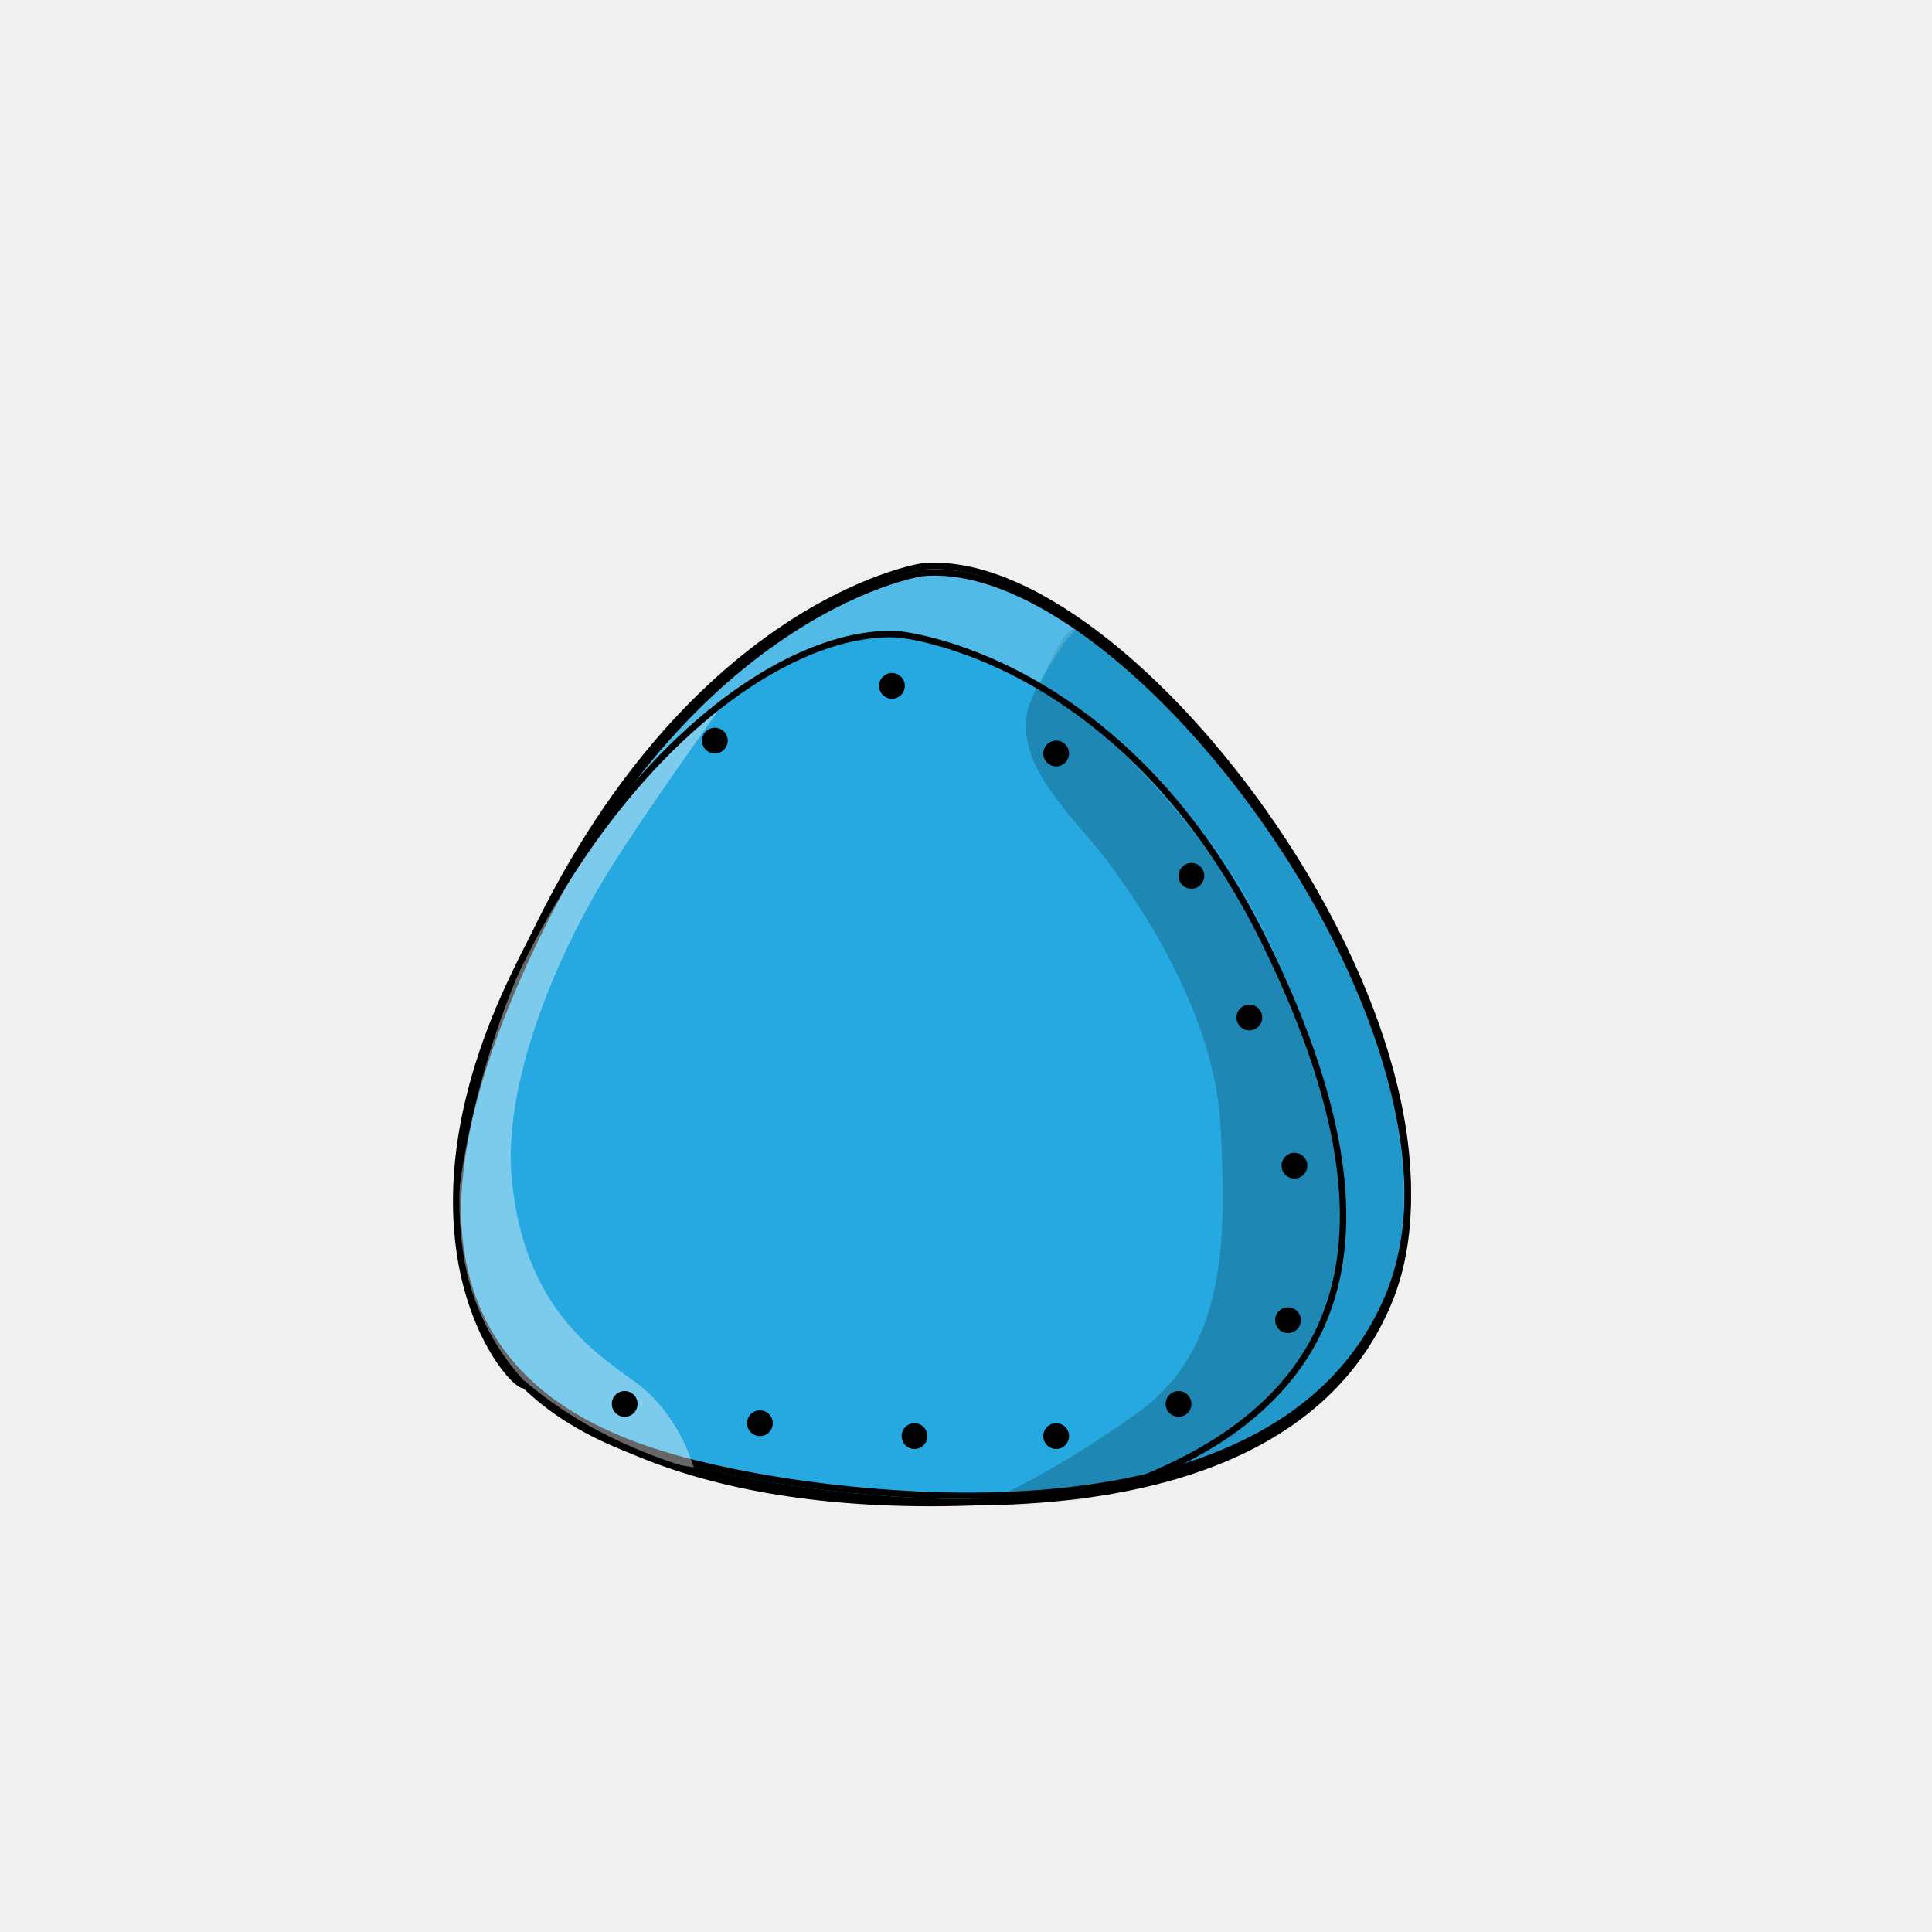
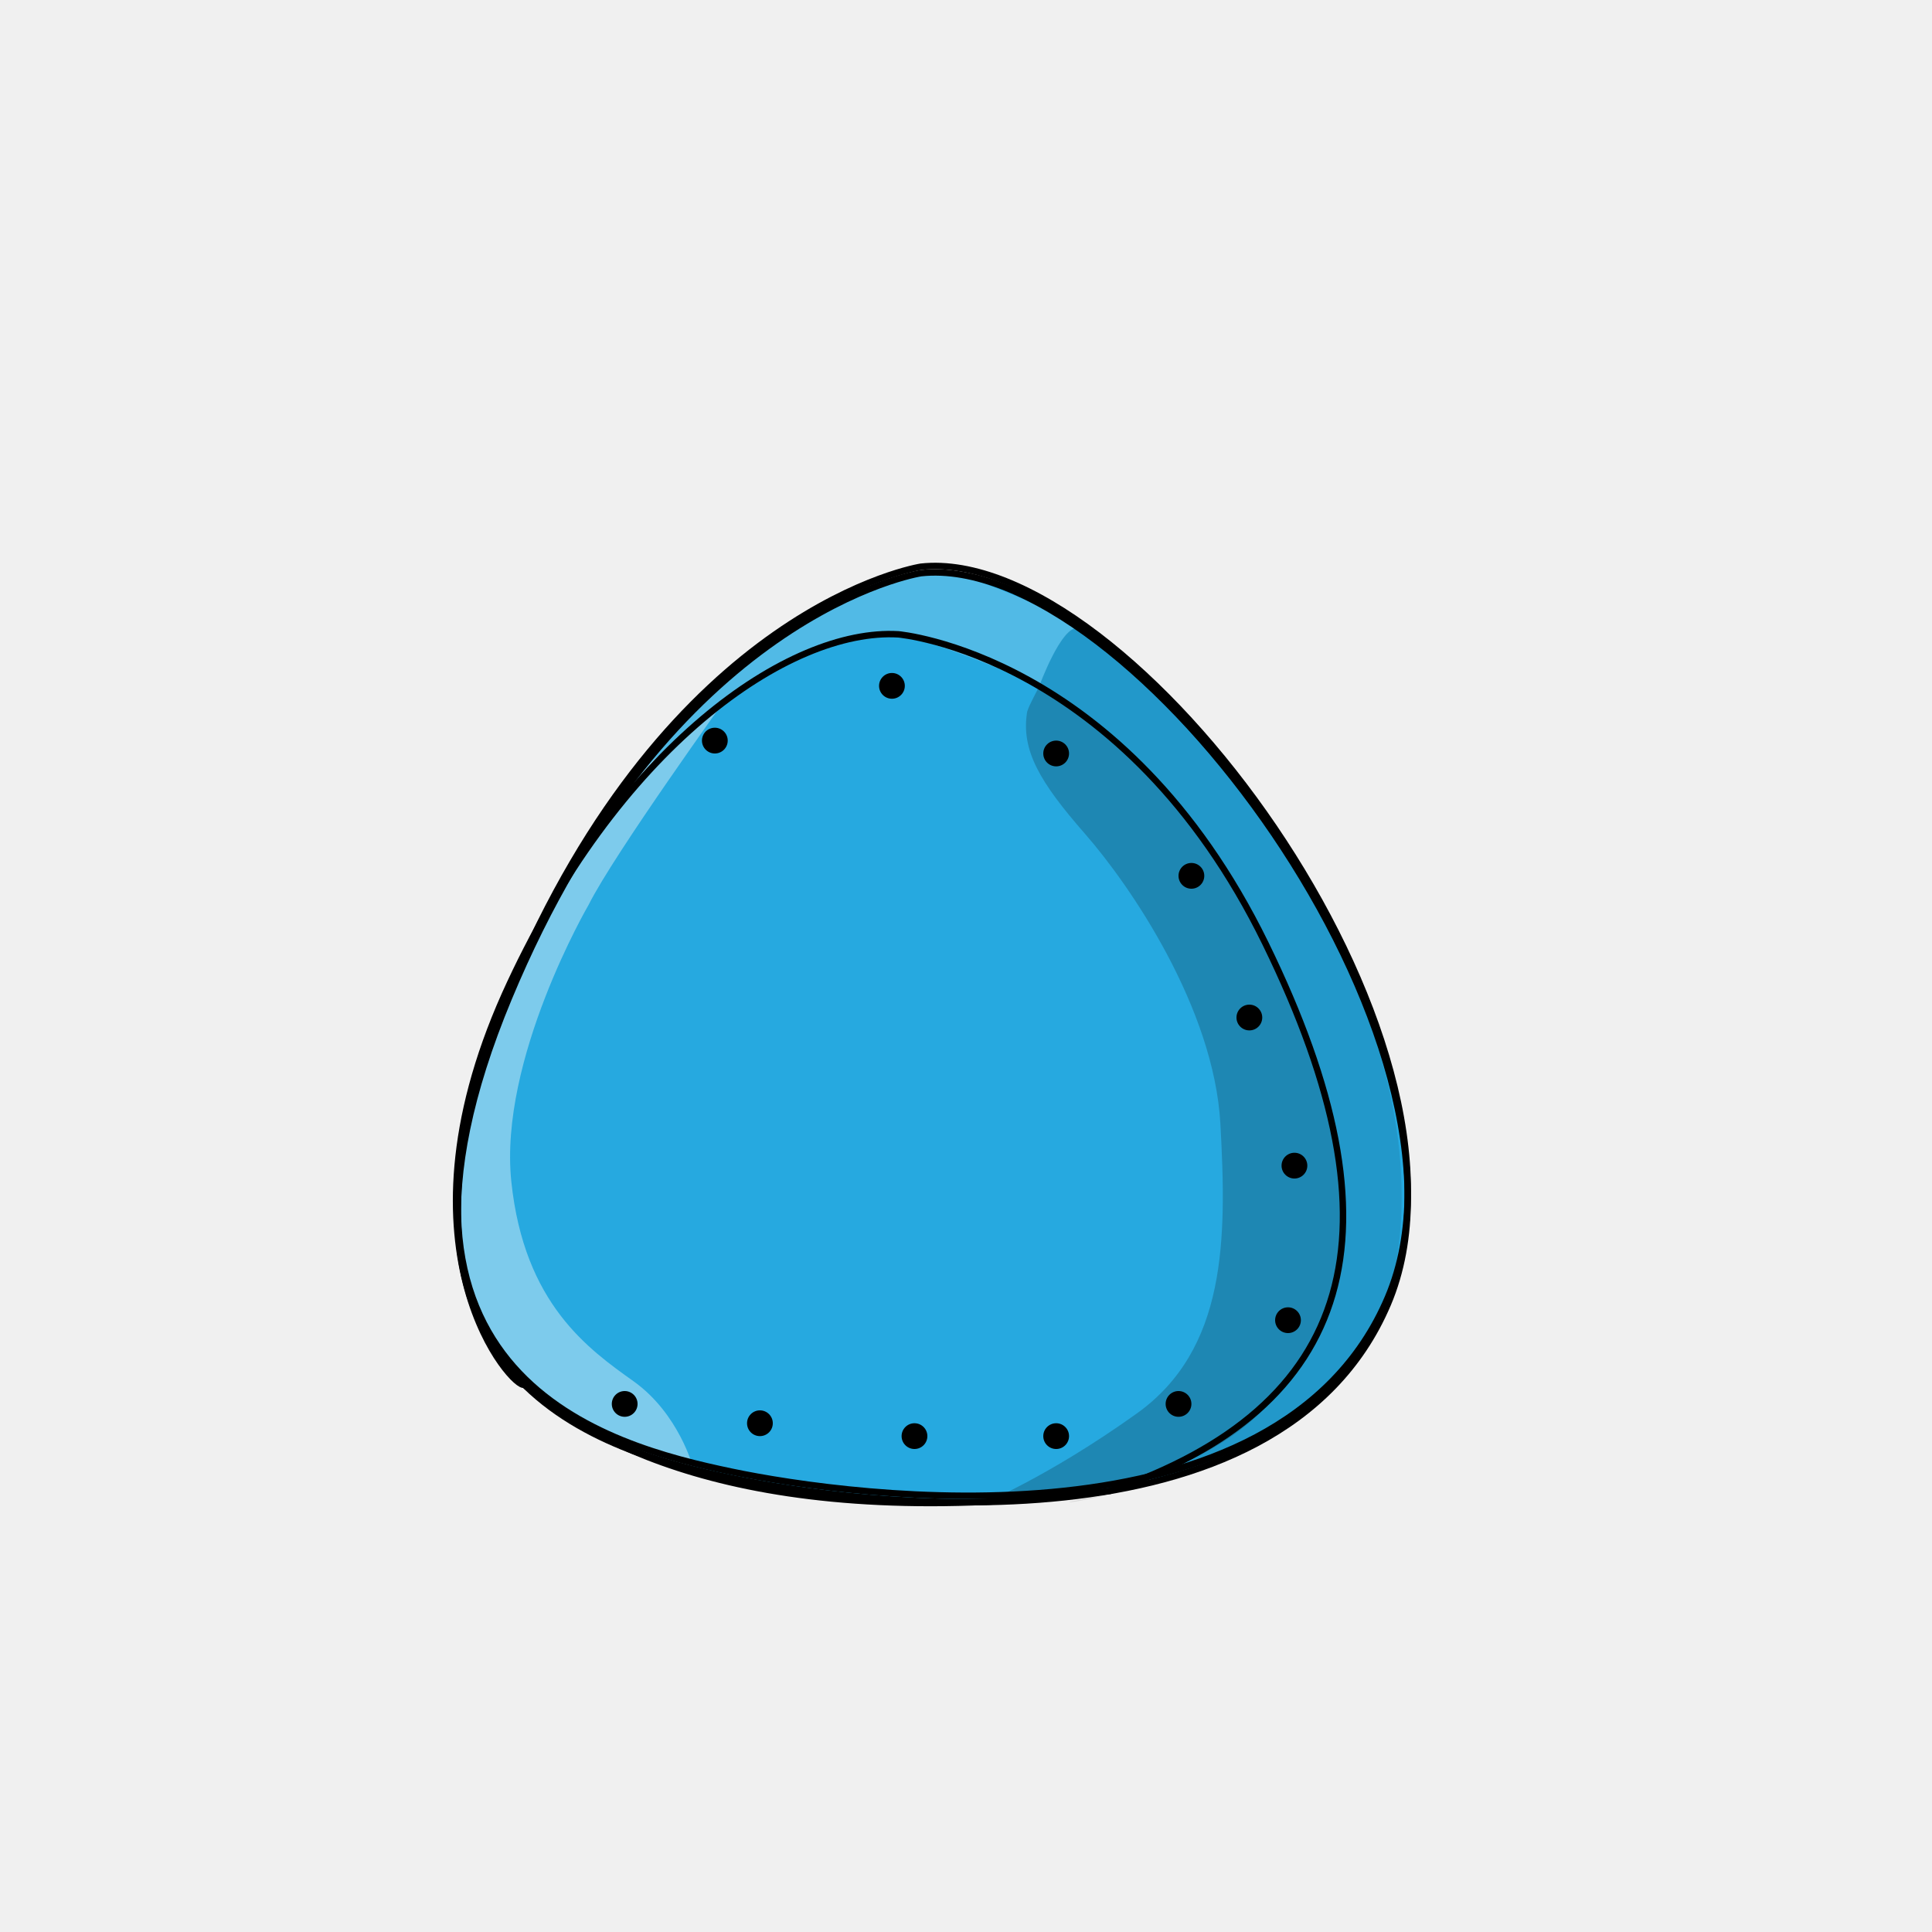
- <svg xmlns="http://www.w3.org/2000/svg" viewBox="0 0 300 300">
-   <defs>
-     <style>.cls-1{fill:#26a9e0;}.cls-2{fill:none;stroke:#000;stroke-miterlimit:10;}.cls-3,.cls-6{fill:#fff;}.cls-3,.cls-4{fill-opacity:0.2;}.cls-5{fill-opacity:0.1;}.cls-6{fill-opacity:0.4;}</style>
-   </defs>
+ <svg xmlns="http://www.w3.org/2000/svg" version="1.1" id="Layer_1" x="0px" y="0px" viewBox="0 0 300 300" style="enable-background:new 0 0 300 300;" xml:space="preserve">
+   <style type="text/css">
+ 	.st0{fill:#26A9E0;}
+ 	.st1{fill:#FFFFFF;fill-opacity:0.2;}
+ 	.st2{fill:#FFFFFF;fill-opacity:0.4;}
+ 	.st3{fill:none;stroke:#000000;stroke-miterlimit:10;}
+ 	.st4{fill-opacity:0.2;}
+ 	.st5{fill-opacity:0.1;}
+ </style>
  <g id="face-09">
-     <path id="fill_color" data-name="fill color" class="cls-1" d="M143,89s-39,6-64,66,15.5,70.5,34.5,74.5,85,13,102-27S175.5,85.5,143,89Z" />
-     <path class="cls-2" d="M143,88s-39,6-64,66,15.5,70.5,34.5,74.5,85,13,102-27S175.5,84.5,143,88Z" />
-     <path class="cls-3" d="M99,121.07S122,96,139.5,98.5a137.38,137.38,0,0,1,21.88,7.59s4.12-7.59,6.12-8.59-17-9-23-9C133,89,109.5,104.64,99,121.07Z" />
-     <path class="cls-2" d="M143,89s-39,6-64,66,15.5,70.5,34.5,74.5,85,13,102-27S175.5,85.5,143,89Z" />
-     <path class="cls-4" d="M161.38,106.09a20.31,20.31,0,0,0-1.88,4.41c-1,6,2,11,9,19s20,27,21,45,1,35-13,45-24.21,14.08-24.21,14.08,34.71.42,47.8-19.51c11.41-15.58,10.59-36,0-59.77-11.09-27.31-33.81-44.6-33.81-44.6Z" />
-     <path class="cls-5" d="M167.41,97.44c-2.41-.44-5.91,9.06-5.91,9.06s27,14,39,48,8.86,41,5.43,50-17.62,24.63-36,27.81,37.6-2.82,45.6-29.82c11.5-39.5-22.87-80.23-22.87-80.23S175,101,167.41,97.44Z" />
-     <path class="cls-6" d="M91.5,140.5s-14,24-12,43,12,26,19,31,9.2,13.33,9.2,13.33S72,224,71.08,186.84c0,0,3.19-39.76,30.31-68.55L113.22,108S95.5,132.5,91.5,140.5Z" />
+     <path id="fill_color" class="st0" d="M143,89c0,0-39,6-64,66s15.5,70.5,34.5,74.5s85,13,102-27S175.5,85.5,143,89z" />
+     <path class="st1" d="M99,121.1c0,0,23-25.1,40.5-22.6c7.5,1.9,14.8,4.9,21.9,8c0,0,3.4-9.4,6.1-9c2.2,0.3-17-9-23-9   C133,89,109.5,104.6,99,121.1z" />
+     <path class="st2" d="M91.4,140.5c0,0-14,24-12,43s12,26,19,31s9.2,13.3,9.2,13.3s-35.7-3.8-36.6-41c0,0,3.2-39.8,30.3-68.6   l11.8-10.3C113.1,108,95.4,132.5,91.4,140.5z" />
+     <path class="st3" d="M143,88c0,0-39,6-64,66s15.5,70.5,34.5,74.5s85,13,102-27S175.5,84.5,143,88z" />
+     <path class="st3" d="M143,89c0,0-39,6-64,66s15.5,70.5,34.5,74.5s85,13,102-27S175.5,85.5,143,89z" />
+     <path class="st4" d="M161.5,106.2c-0.6,1.5-1.5,2.8-2,4.3c-1,6,2,11,9,19s20,27,21,45s1,35-13,45s-24.2,14.1-24.2,14.1   s34.7,0.4,47.8-19.5c11.4-15.6,10.6-36,0-59.8C189,127,171,113,171,113L161.5,106.2z" />
    <circle cx="138.5" cy="106.5" r="2" />
    <circle cx="111" cy="115" r="2" />
    <circle cx="164" cy="117" r="2" />
    <circle cx="185" cy="136" r="2" />
    <circle cx="194" cy="158" r="2" />
    <circle cx="201" cy="181" r="2" />
    <circle cx="200" cy="205" r="2" />
    <circle cx="183" cy="218" r="2" />
    <circle cx="164" cy="223" r="2" />
    <circle cx="142" cy="223" r="2" />
    <circle cx="118" cy="221" r="2" />
    <circle cx="97" cy="218" r="2" />
-     <path class="cls-2" d="M139.5,98.5s35,3,57,48,13.83,72-24.08,85c-54.92,7-79.92-7-91-16.46-1.5.92-21-20.3-3-60.55C95.74,116,122.5,97.5,139.5,98.5Z" />
+     <path class="st3" d="M139.5,98.5c0,0,35,3,57,48s13.8,72-24.1,85c-54.9,7-79.9-7-91-16.5c-1.5,0.9-21-20.3-3-60.6   C95.7,116,122.5,97.5,139.5,98.5z" />
+     <path class="st5" d="M167.2,97.6c-2.4-0.4-5.9,9.1-5.9,9.1s27,14,39,48s8.9,41,5.4,50s-17.6,24.6-36,27.8s37.6-2.8,45.6-29.8   c11.5-39.5-22.9-80.2-22.9-80.2S174.8,101.2,167.2,97.6z" />
  </g>
</svg>
